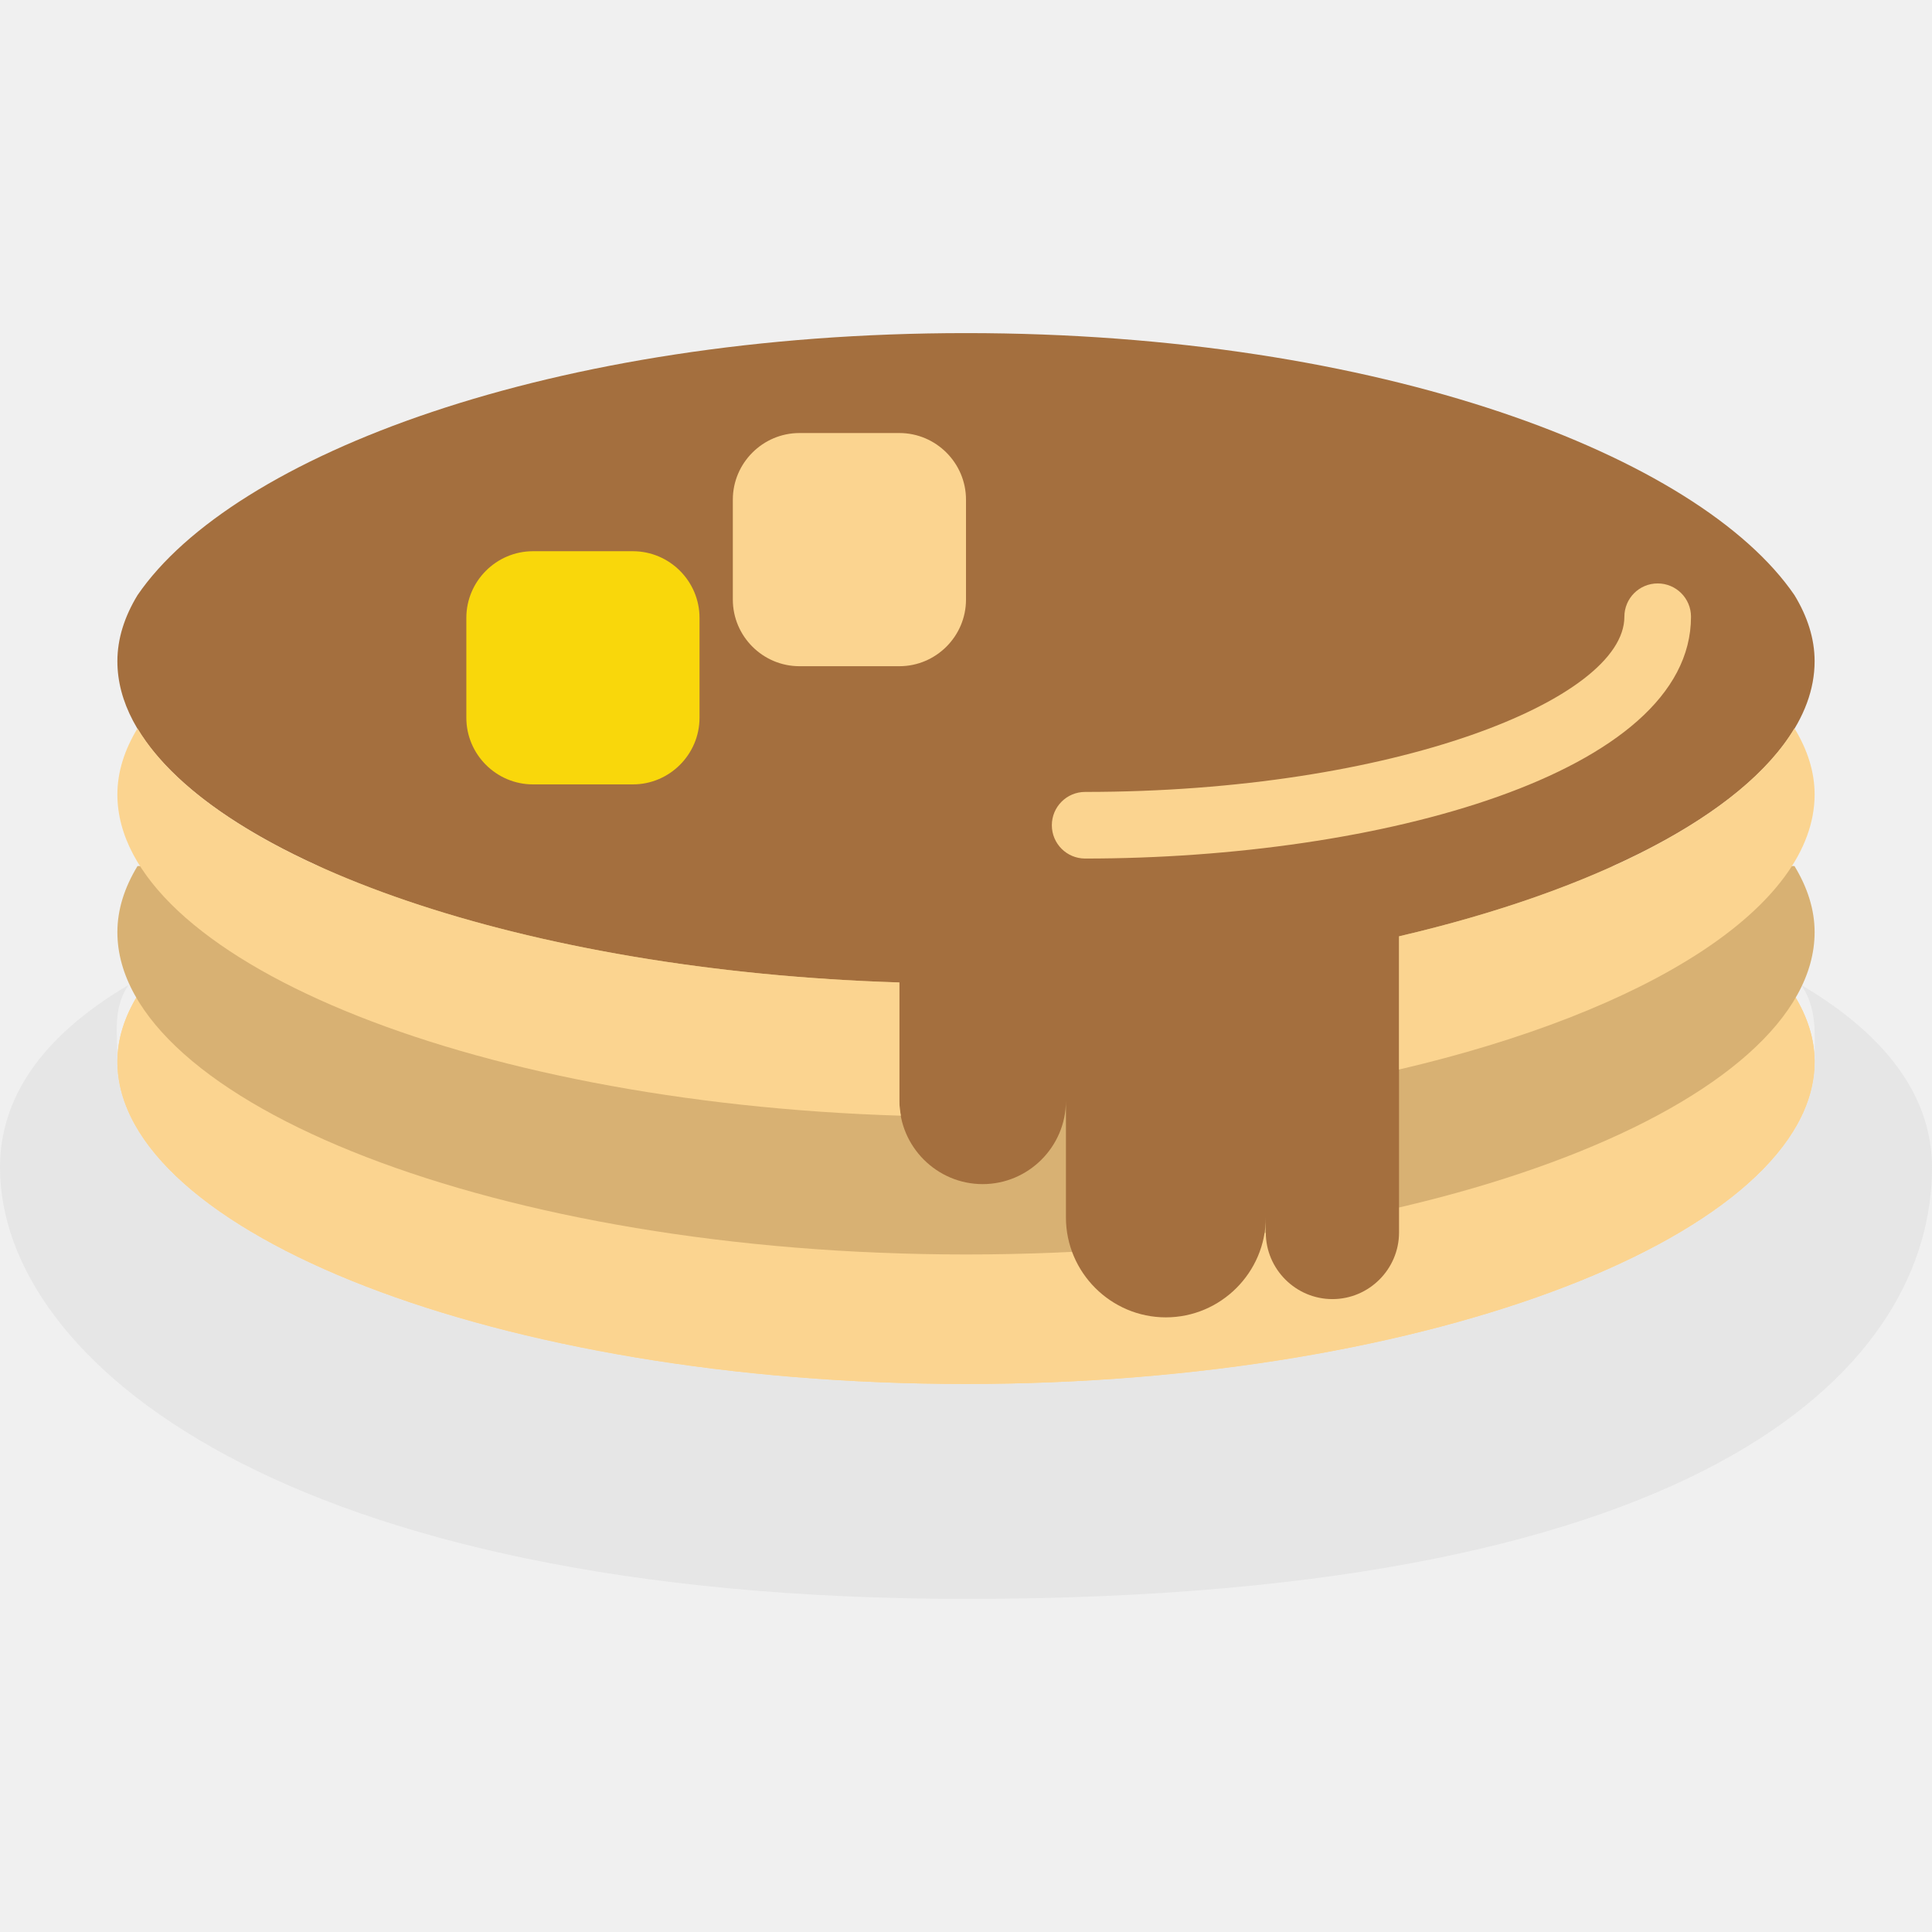
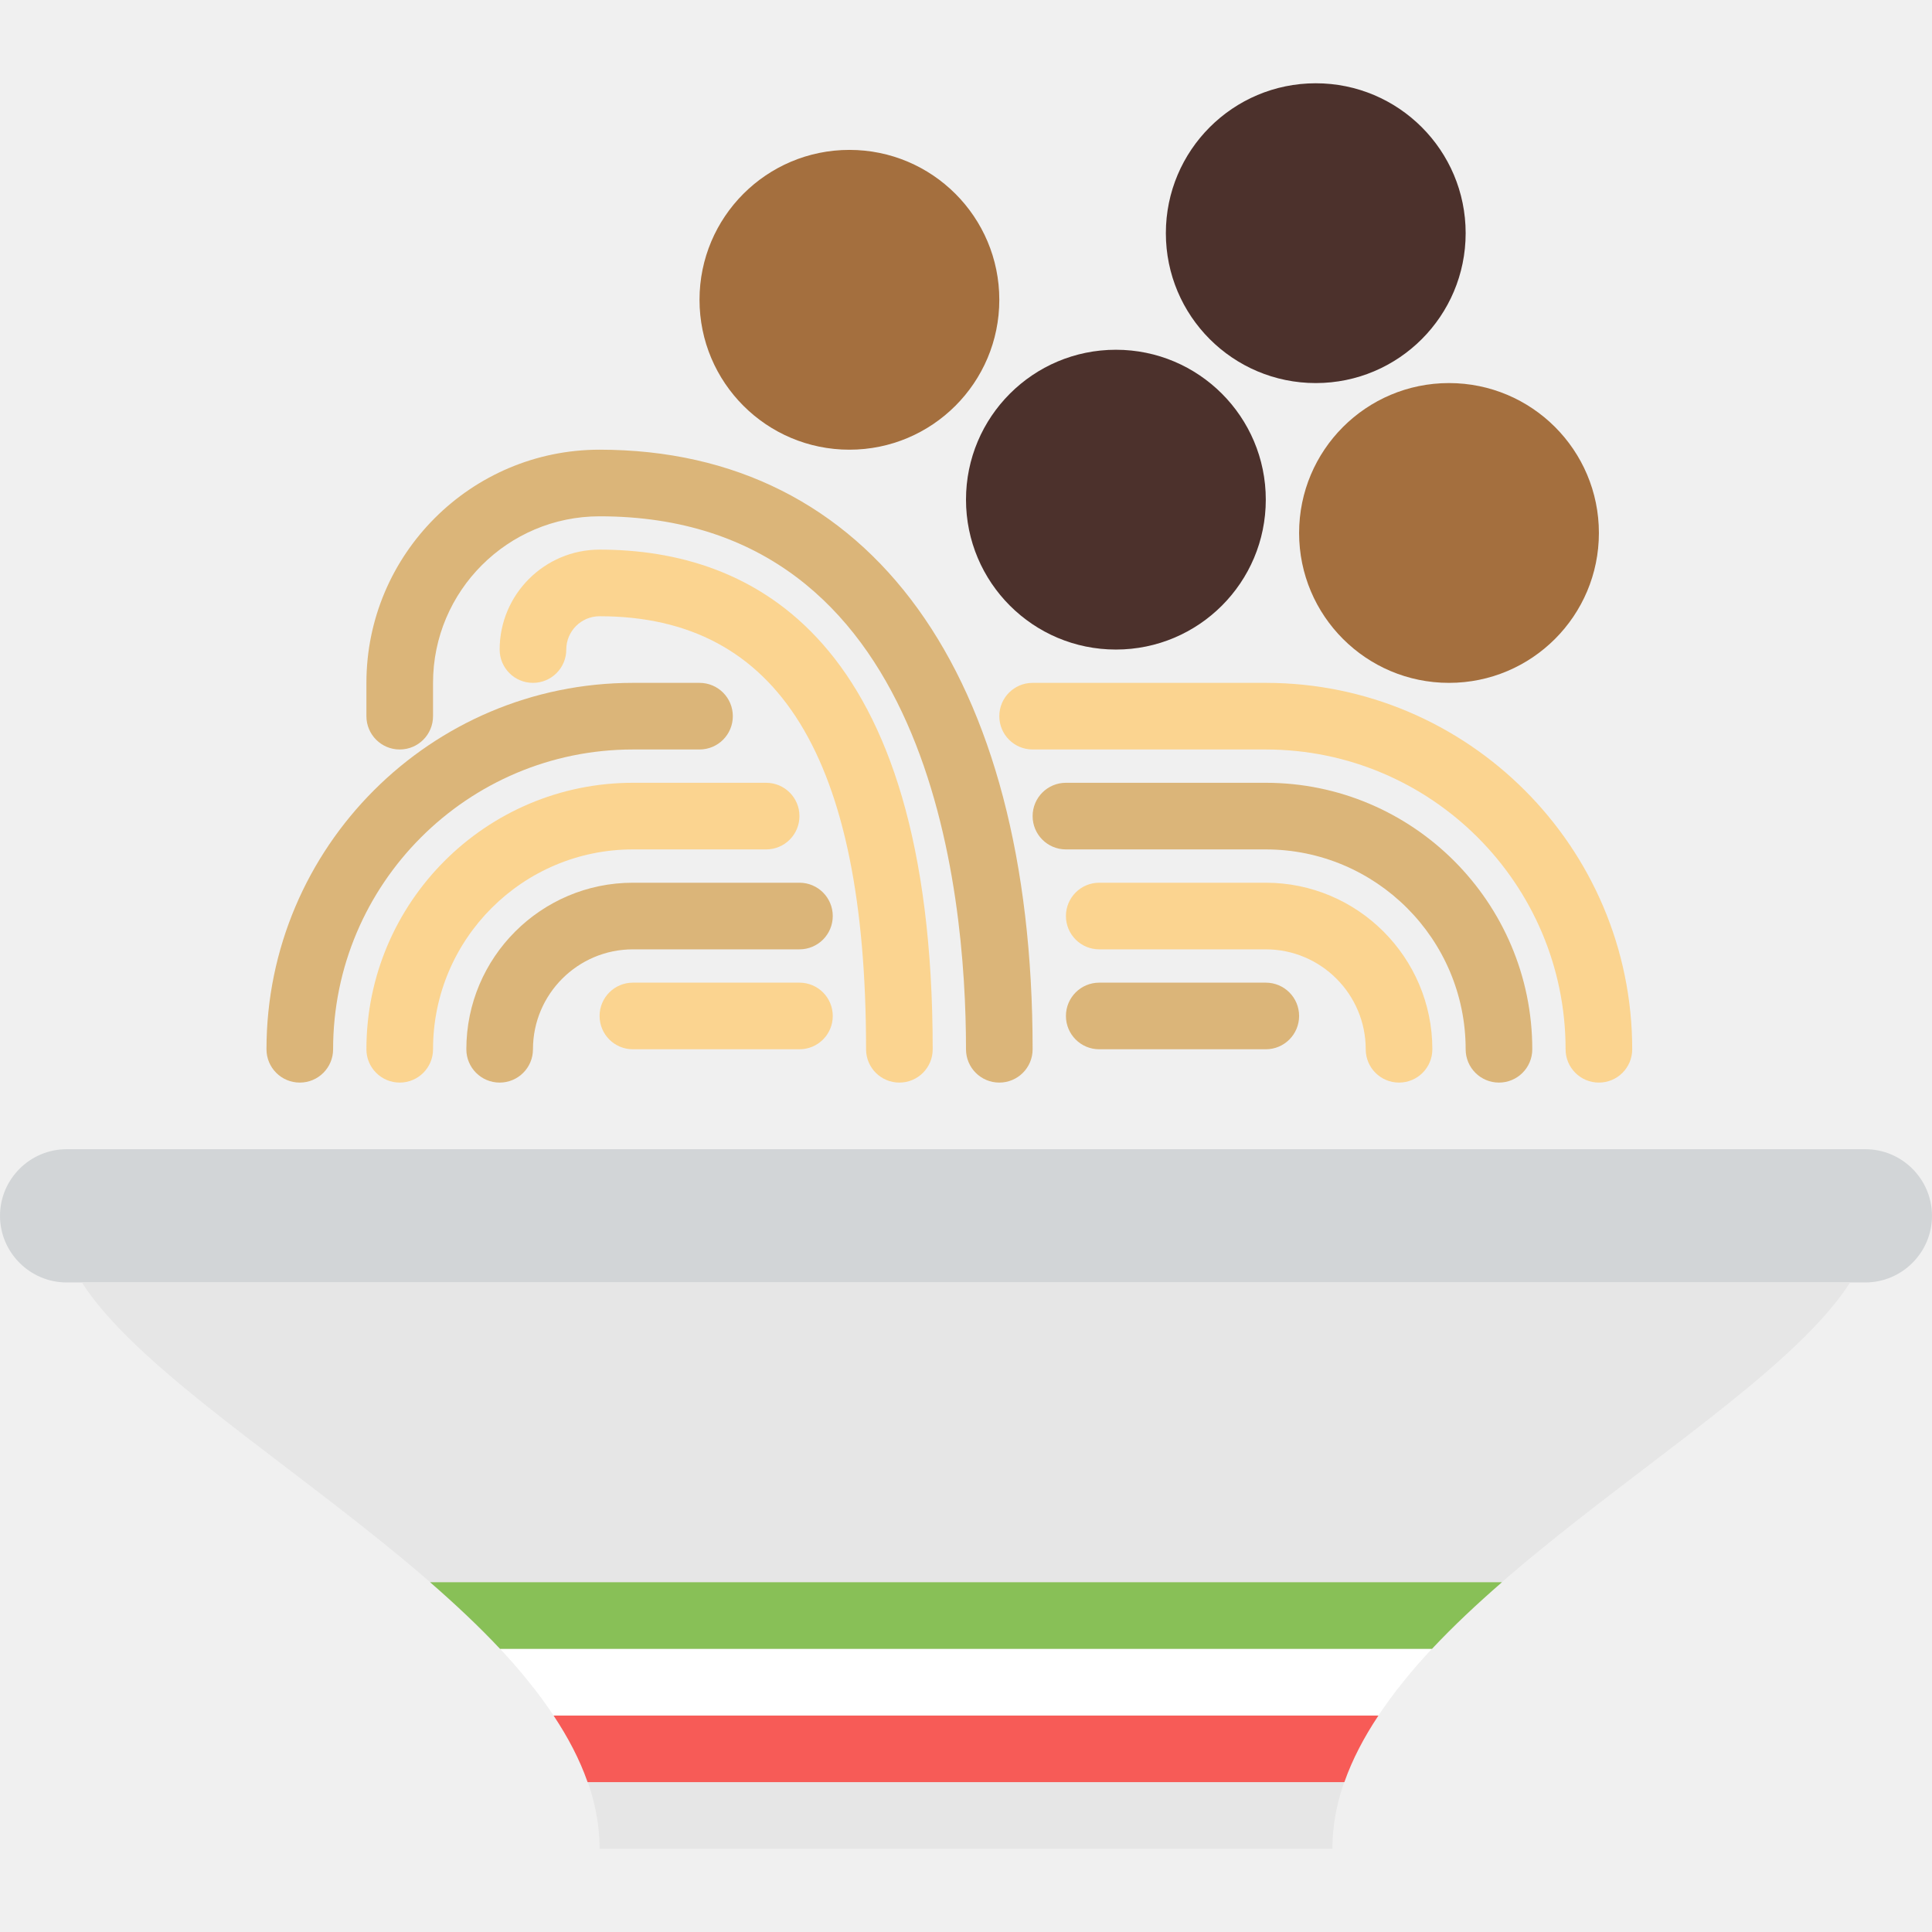
<svg xmlns="http://www.w3.org/2000/svg" version="1.1" id="Capa_1" x="0px" y="0px" viewBox="0 0 58 58" style="enable-background:new 0 0 58 58;" xml:space="preserve">
  <g>
-     <path style="fill:#E6E6E6;" d="M54.074,29.568c0.479,0.707,0.403,1.444,0.403,2.204c0,0.018-0.004,0.037-0.004,0.055   c0,0.015,0.004,0.029,0.004,0.044c0,5.094-11.406,9.677-25.476,9.677S3.524,36.965,3.524,31.871c0-0.015,0.004-0.029,0.004-0.044   c0-0.018-0.004-0.037-0.004-0.055c0-0.76-0.143-1.498,0.336-2.204C1.158,31.163,0,33.04,0,35.048C0,40.847,8.5,48,29,48   c22.625,0,29-7.153,29-12.952C58,33.04,56.775,31.163,54.074,29.568z" />
-     <path style="fill:#231F20;" d="M35,40.548c-2.206,0-4-1.794-4-4c0-0.553,0.447-1,1-1s1,0.447,1,1c0,1.103,0.897,2,2,2s2-0.897,2-2   c0-0.553,0.447-1,1-1s1,0.447,1,1C39,38.754,37.206,40.548,35,40.548z" />
-     <path style="fill:#FBD490;" d="M4.128,29.888c-0.388,0.639-0.604,1.302-0.604,1.983c0,5.094,11.406,9.677,25.476,9.677   s25.476-4.583,25.476-9.677c0-0.681-0.216-1.344-0.604-1.983H4.128z" />
-     <path style="fill:#FBD490;" d="M4.128,29.888c-0.388,0.639-0.604,1.302-0.604,1.983c0,5.094,11.406,9.677,25.476,9.677   s25.476-4.583,25.476-9.677c0-0.681-0.216-1.344-0.604-1.983H4.128z" />
-     <path style="fill:#D8B173;" d="M4.128,26c-0.388,0.639-0.604,1.302-0.604,1.983c0,5.094,11.406,9.677,25.476,9.677   s25.476-4.583,25.476-9.677c0-0.681-0.216-1.344-0.604-1.983H4.128z" />
-     <path style="fill:#A46F3E;" d="M53.872,17.868C51.012,13.685,41.435,10,29,10S6.988,13.685,4.128,17.868   c-0.388,0.639-0.604,1.302-0.604,1.983c0,4.85,10.342,9.234,23.476,9.643v3.554c0,1.375,1.125,2.5,2.5,2.5s2.5-1.125,2.5-2.5v3.5   c0,1.65,1.35,3,3,3s3-1.35,3-3V37c0,1.1,0.9,2,2,2s2-0.9,2-2v-8.891c7.465-1.742,12.476-4.885,12.476-8.259   C54.476,19.169,54.26,18.507,53.872,17.868z" />
-     <g>
-       <path style="fill:#FBD490;" d="M27,33.048v-3.554c-11.28-0.351-20.494-3.635-22.872-7.627h0c-0.388,0.639-0.604,1.302-0.604,1.983    c0,4.856,10.366,9.244,23.522,9.644C27.019,33.349,27,33.201,27,33.048z" />
-       <path style="fill:#FBD490;" d="M53.868,21.867C52.33,24.442,47.949,26.721,42,28.109v3.999c7.465-1.742,12.476-4.885,12.476-8.259    c0-0.681-0.216-1.344-0.604-1.983H53.868z" />
-     </g>
-     <path style="fill:#FBD490;" d="M32.577,25.774c-0.553,0-1-0.447-1-1s0.447-1,1-1c9.265,0,16.188-2.776,16.188-5.259   c0-0.553,0.447-1,1-1s1,0.447,1,1C50.765,23.23,41.394,25.774,32.577,25.774z" />
-     <path style="fill:#F9D70B;" d="M19,23.548h-3c-1.1,0-2-0.9-2-2v-3c0-1.1,0.9-2,2-2h3c1.1,0,2,0.9,2,2v3   C21,22.648,20.1,23.548,19,23.548z" />
-     <path style="fill:#FBD490;" d="M27,20h-3c-1.1,0-2-0.9-2-2v-3c0-1.1,0.9-2,2-2h3c1.1,0,2,0.9,2,2v3C29,19.1,28.1,20,27,20z" />
+     <path style="fill:#D2D5D7;" d="M56,38.5H2c-1.1,0-2-0.9-2-2v0c0-1.1,0.9-2,2-2h54c1.1,0,2,0.9,2,2v0C58,37.6,57.1,38.5,56,38.5z" />
+     <path style="fill:#E6E6E6;" d="M2.458,38.5C5.421,43.13,18,48.705,18,55.5h11h11c0-6.795,12.579-12.37,15.542-17H2.458z" />
+     <path style="fill:#DBB579;" d="M9,32.5c-0.553,0-1-0.447-1-1c0-6.065,4.935-11,11-11h2c0.553,0,1,0.447,1,1s-0.447,1-1,1h-2   c-4.963,0-9,4.037-9,9C10,32.053,9.553,32.5,9,32.5z" />
+     <path style="fill:#DBB579;" d="M15,32.5c-0.553,0-1-0.447-1-1c0-2.757,2.243-5,5-5h5c0.553,0,1,0.447,1,1s-0.447,1-1,1h-5   c-1.654,0-3,1.346-3,3C16,32.053,15.553,32.5,15,32.5z" />
+     <path style="fill:#FBD490;" d="M12,32.5c-0.553,0-1-0.447-1-1c0-4.411,3.589-8,8-8h4c0.553,0,1,0.447,1,1s-0.447,1-1,1h-4   c-3.309,0-6,2.691-6,6C13,32.053,12.553,32.5,12,32.5z" />
+     <path style="fill:#FBD490;" d="M24,31.5h-5c-0.553,0-1-0.447-1-1s0.447-1,1-1h5c0.553,0,1,0.447,1,1S24.553,31.5,24,31.5z" />
+     <path style="fill:#FBD490;" d="M48,32.5c-0.553,0-1-0.447-1-1c0-4.963-4.037-9-9-9h-7c-0.553,0-1-0.447-1-1s0.447-1,1-1h7   c6.065,0,11,4.935,11,11C49,32.053,48.553,32.5,48,32.5z" />
+     <path style="fill:#FBD490;" d="M42,32.5c-0.553,0-1-0.447-1-1c0-1.654-1.346-3-3-3h-5c-0.553,0-1-0.447-1-1s0.447-1,1-1h5   c2.757,0,5,2.243,5,5C43,32.053,42.553,32.5,42,32.5z" />
+     <path style="fill:#DBB579;" d="M45,32.5c-0.553,0-1-0.447-1-1c0-3.309-2.691-6-6-6h-6c-0.553,0-1-0.447-1-1s0.447-1,1-1h6   c4.411,0,8,3.589,8,8C46,32.053,45.553,32.5,45,32.5z" />
+     <path style="fill:#DBB579;" d="M38,31.5h-5c-0.553,0-1-0.447-1-1s0.447-1,1-1h5c0.553,0,1,0.447,1,1S38.553,31.5,38,31.5z" />
+     <path style="fill:#FBD490;" d="M27,32.5c-0.553,0-1-0.447-1-1c0-8.748-2.617-13-8-13c-0.552,0-1,0.448-1,1c0,0.553-0.447,1-1,1   s-1-0.447-1-1c0-1.654,1.346-3,3-3c4.562,0,10,2.603,10,15C28,32.053,27.553,32.5,27,32.5z" />
+     <path style="fill:#DBB579;" d="M30,32.5c-0.553,0-1-0.447-1-1c0-4.811-1.072-16-11-16c-2.757,0-5,2.243-5,5v1c0,0.553-0.447,1-1,1   s-1-0.447-1-1v-1c0-3.859,3.141-7,7-7c8.141,0,13,6.729,13,18C31,32.053,30.553,32.5,30,32.5z" />
+     <circle style="fill:#A46F3E;" cx="25.5" cy="9" r="4.5" />
+     <circle style="fill:#A46F3E;" cx="43.5" cy="16" r="4.5" />
+     <circle style="fill:#4C312C;" cx="33.5" cy="15" r="4.5" />
+     <circle style="fill:#4C312C;" cx="39.5" cy="7" r="4.5" />
+     <path style="fill:#F75B57;" d="M41.383,51.5H16.617c0.436,0.654,0.786,1.321,1.023,2h22.719   C40.597,52.821,40.947,52.154,41.383,51.5z" />
+     <path style="fill:#FFFFFF;" d="M41.383,51.5c0.453-0.68,0.994-1.347,1.606-2H15.011c0.612,0.653,1.153,1.32,1.606,2H41.383z" />
+     <path style="fill:#88C057;" d="M12.912,47.5c0.75,0.653,1.461,1.319,2.1,2h27.977c0.638-0.681,1.35-1.347,2.1-2H12.912z" />
  </g>
  <g>
</g>
  <g>
</g>
  <g>
</g>
  <g>
</g>
  <g>
</g>
  <g>
</g>
  <g>
</g>
  <g>
</g>
  <g>
</g>
  <g>
</g>
  <g>
</g>
  <g>
</g>
  <g>
</g>
  <g>
</g>
  <g>
</g>
</svg>
